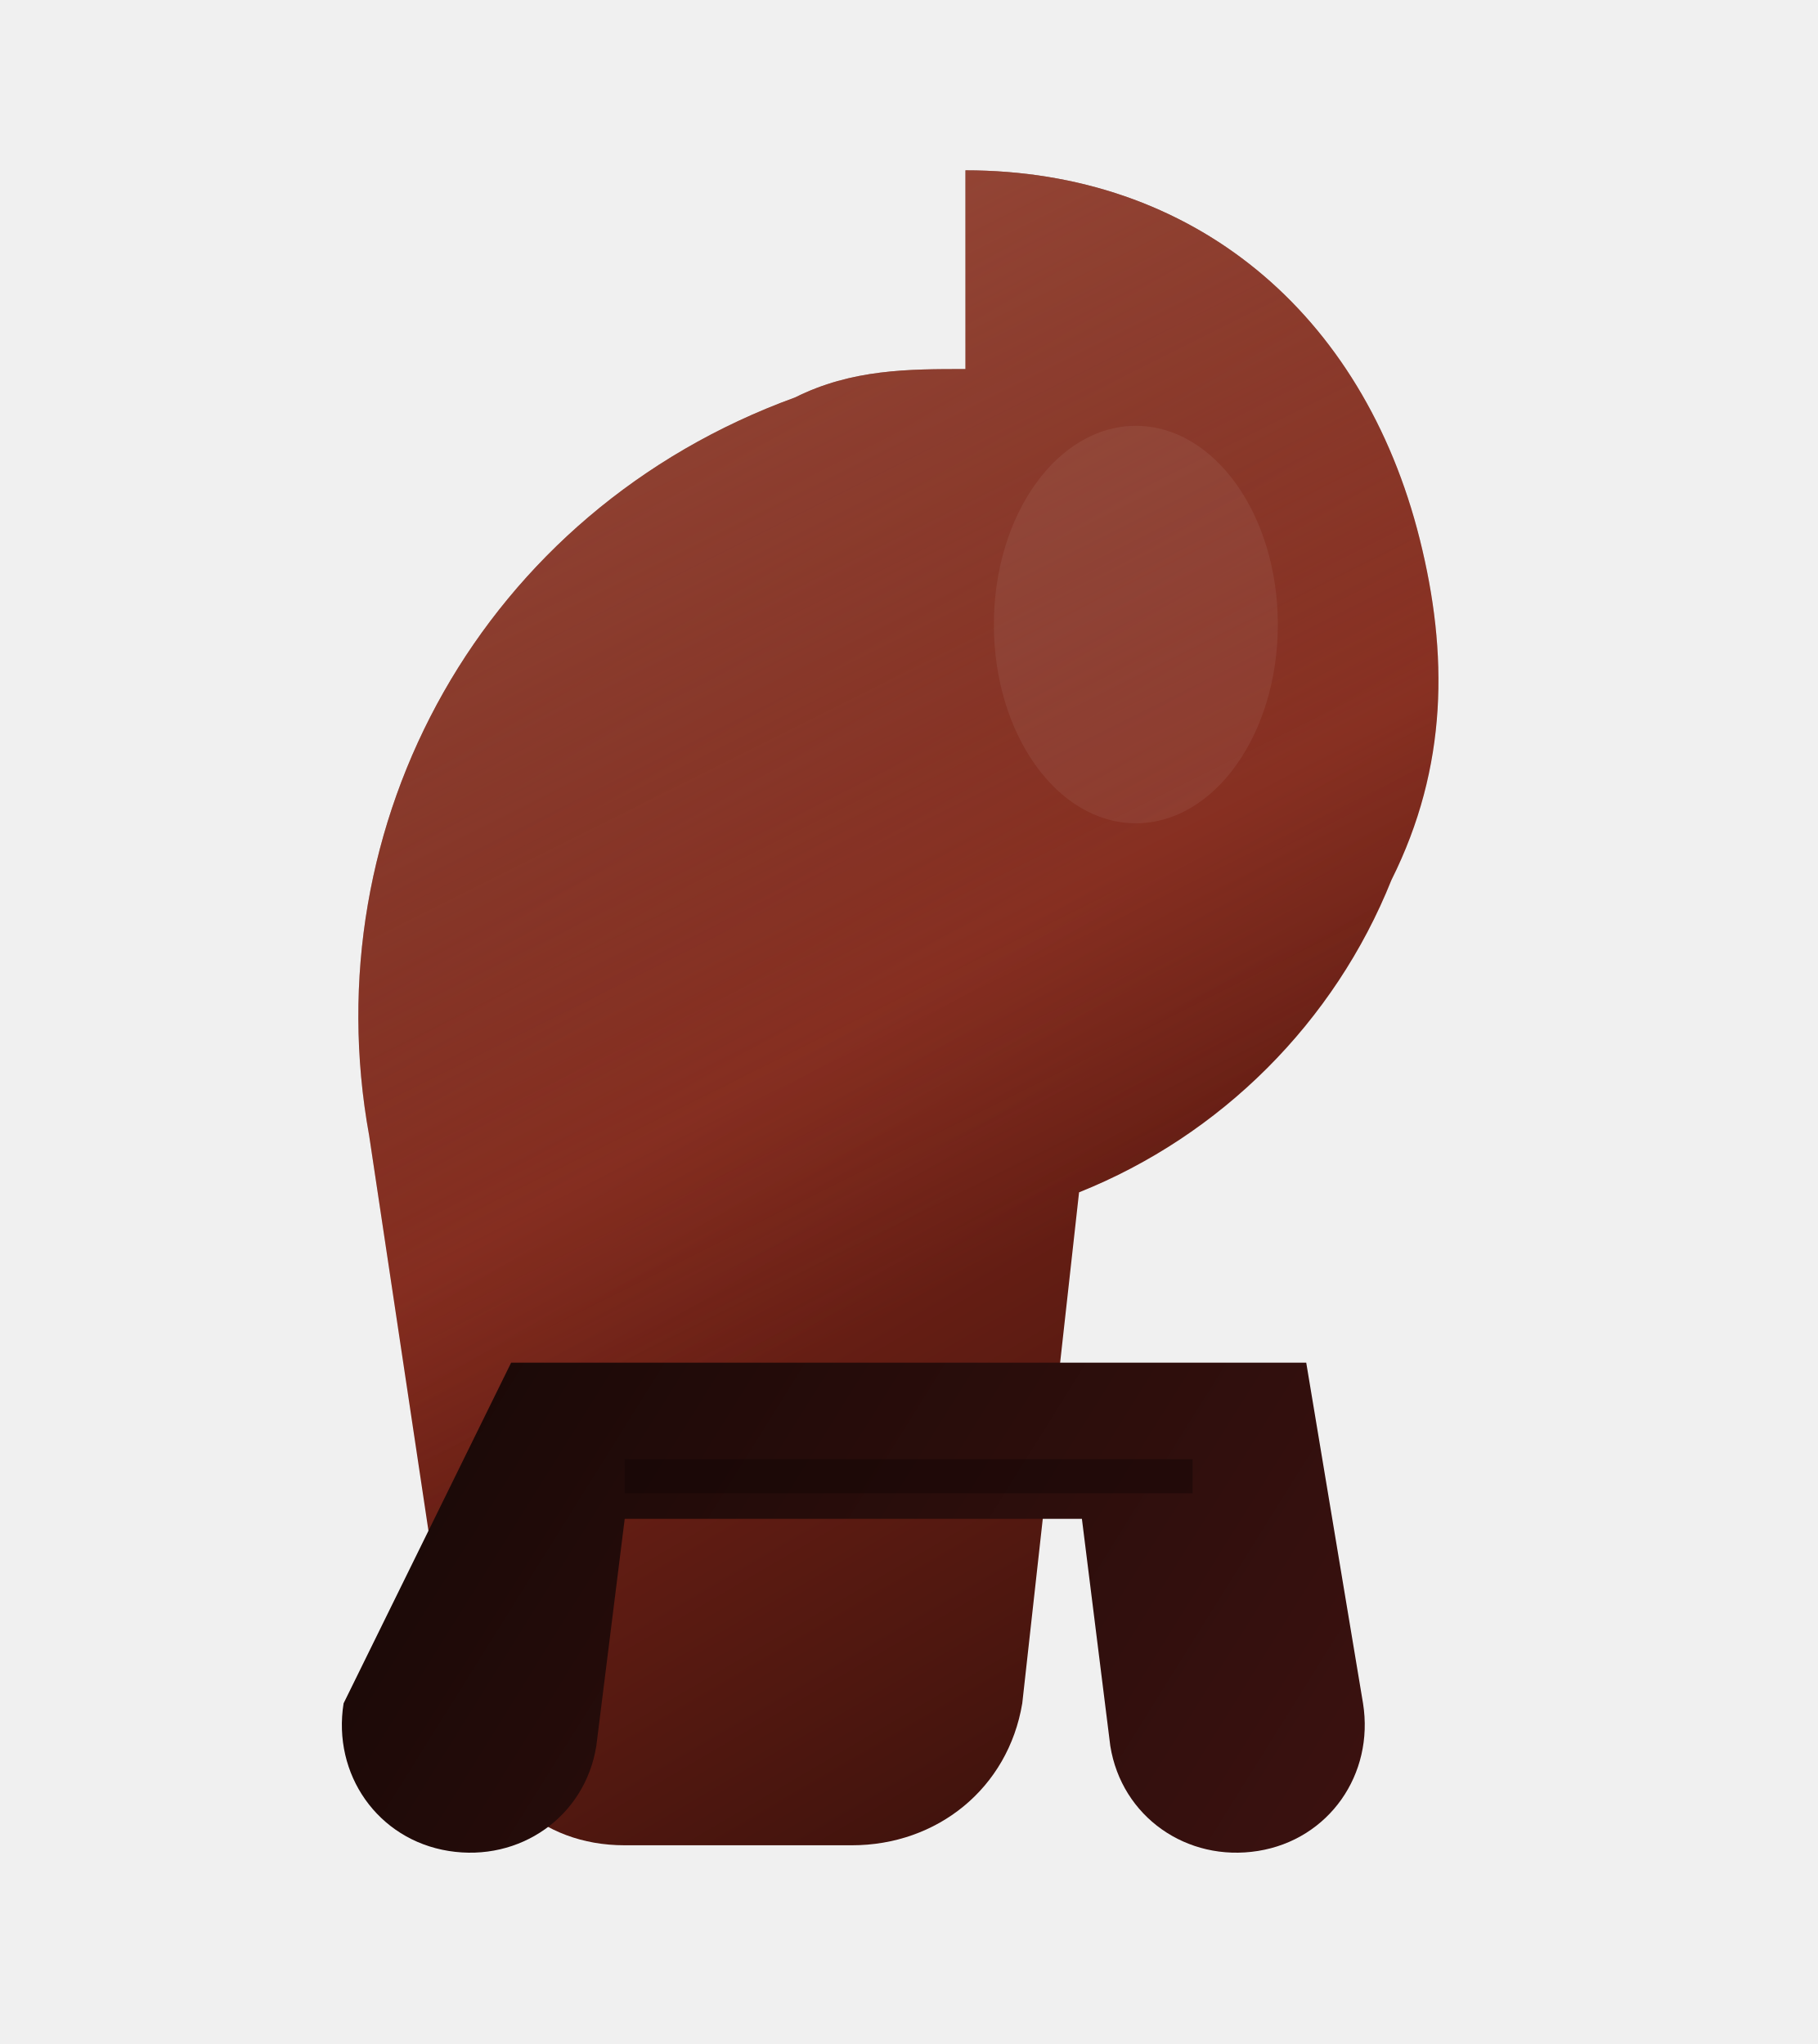
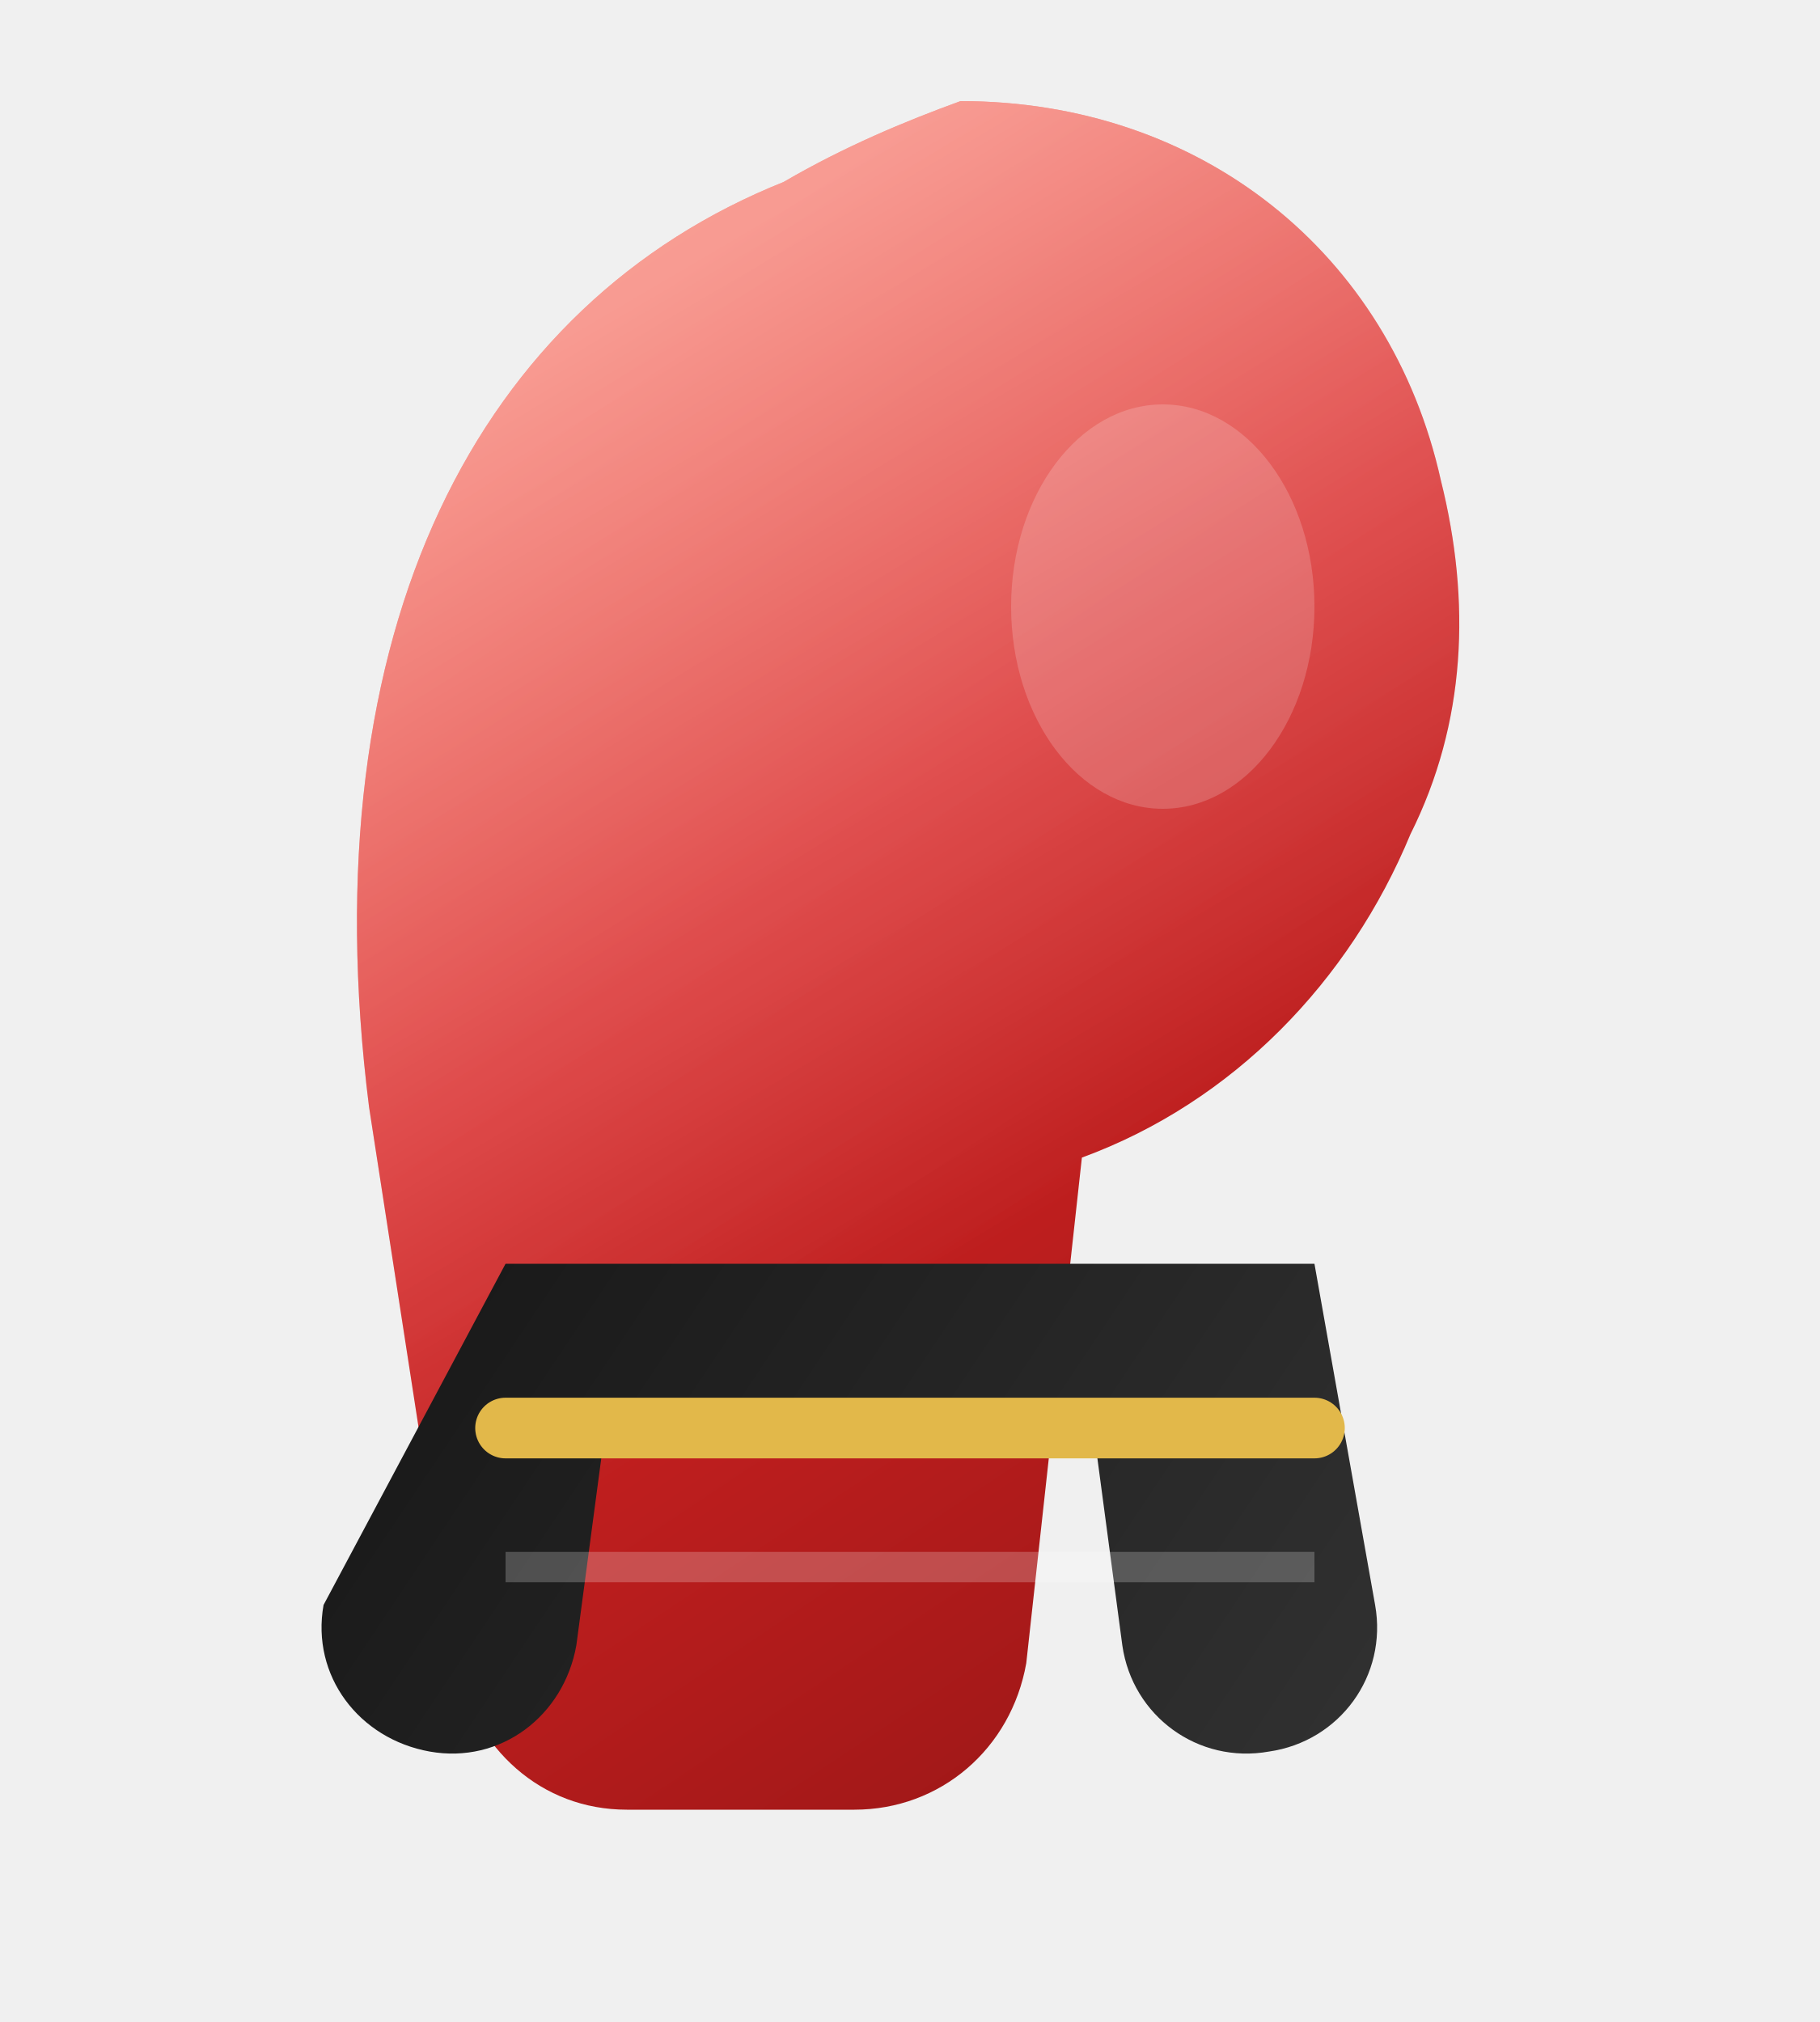
- <svg xmlns="http://www.w3.org/2000/svg" viewBox="0 0 64 72" fill="none" aria-hidden="true">
+ <svg xmlns="http://www.w3.org/2000/svg" viewBox="0 0 72 80" fill="none" aria-hidden="true">
  <defs>
-     <linearGradient id="gloveBody" x1="18" y1="8" x2="52" y2="66" gradientUnits="userSpaceOnUse">
-       <stop stop-color="#4a1510" />
-       <stop offset=".45" stop-color="#7a2418" />
-       <stop offset="1" stop-color="#2a0c08" />
+     <linearGradient id="gloveRed" x1="14" y1="6" x2="58" y2="72" gradientUnits="userSpaceOnUse">
+       <stop stop-color="#ff5a42" />
+       <stop offset=".42" stop-color="#d82424" />
+       <stop offset="1" stop-color="#8f1414" />
    </linearGradient>
-     <linearGradient id="gloveHighlight" x1="24" y1="10" x2="40" y2="42" gradientUnits="userSpaceOnUse">
-       <stop stop-color="#c96a52" stop-opacity=".55" />
-       <stop offset="1" stop-color="#c96a52" stop-opacity="0" />
+     <linearGradient id="gloveShine" x1="28" y1="10" x2="48" y2="44" gradientUnits="userSpaceOnUse">
+       <stop stop-color="#fff" stop-opacity=".45" />
+       <stop offset="1" stop-color="#fff" stop-opacity="0" />
    </linearGradient>
-     <linearGradient id="gloveCuff" x1="16" y1="48" x2="48" y2="68" gradientUnits="userSpaceOnUse">
-       <stop stop-color="#1a0907" />
-       <stop offset="1" stop-color="#3d1210" />
+     <linearGradient id="gloveCuff" x1="18" y1="52" x2="54" y2="76" gradientUnits="userSpaceOnUse">
+       <stop stop-color="#1a1a1a" />
+       <stop offset="1" stop-color="#333" />
    </linearGradient>
  </defs>
-   <path d="M34 6c8 0 14 5 16 13 1 4 1 8-1 12-2 5-6 9-11 11l-2 18c-.5 3-3 5-6 5h-8c-3 0-5-2-6-5l-3-20c-2-11 4-22 15-26 2-1 4-1 6-1v3z" fill="url(#gloveBody)" />
-   <path d="M34 6c8 0 14 5 16 13 1 4 1 8-1 12-2 5-6 9-11 11l-2 18c-.5 3-3 5-6 5h-8c-3 0-5-2-6-5l-3-20c-2-11 4-22 15-26 2-1 4-1 6-1v3z" fill="url(#gloveHighlight)" />
-   <path d="M18 48h28l2 12c.4 2.5-1.2 4.8-3.7 5.2-2.5.4-4.8-1.2-5.2-3.7l-1-8H22l-1 8c-.4 2.5-2.7 4.1-5.2 3.7-2.5-.4-4.1-2.7-3.7-5.2L18 48z" fill="url(#gloveCuff)" />
-   <path d="M22 52h20" stroke="#120605" stroke-opacity=".45" stroke-width="1.2" />
-   <ellipse cx="40" cy="22" rx="5" ry="7" fill="#fff" fill-opacity=".06" />
+   <path d="M38 4c9.5 0 17 6 19 15 1.2 4.8 1 9.6-1.2 14-2.4 5.8-7 10.6-13 12.8l-2.2 20c-.6 3.4-3.4 5.8-6.8 5.8h-9c-3.4 0-6-2.4-6.8-5.8l-3.4-22C12.2 24.8 19 12 31 7.2 33.4 5.8 35.8 4.8 38 4Z" fill="url(#gloveRed)" />
+   <path d="M38 4c9.5 0 17 6 19 15 1.2 4.8 1 9.6-1.2 14-2.4 5.8-7 10.6-13 12.8l-2.2 20c-.6 3.4-3.4 5.8-6.8 5.8h-9c-3.4 0-6-2.4-6.8-5.8l-3.4-22C12.2 24.8 19 12 31 7.2 33.4 5.8 35.8 4.8 38 4Z" fill="url(#gloveShine)" />
+   <path d="M20 50h32l2.4 13.5c.5 2.8-1.4 5.4-4.2 5.8-2.8.5-5.4-1.4-5.8-4.2l-1.2-9H24l-1.2 9c-.5 2.8-3 4.7-5.8 4.2-2.8-.5-4.7-3-4.2-5.8L20 50Z" fill="url(#gloveCuff)" />
+   <path d="M20 56.5h32" stroke="#e2b84a" stroke-width="2.4" stroke-linecap="round" />
+   <path d="M20 62h32" stroke="#fff" stroke-opacity=".22" stroke-width="1.2" />
+   <ellipse cx="46" cy="24" rx="6" ry="8" fill="#fff" fill-opacity=".18" />
</svg>
